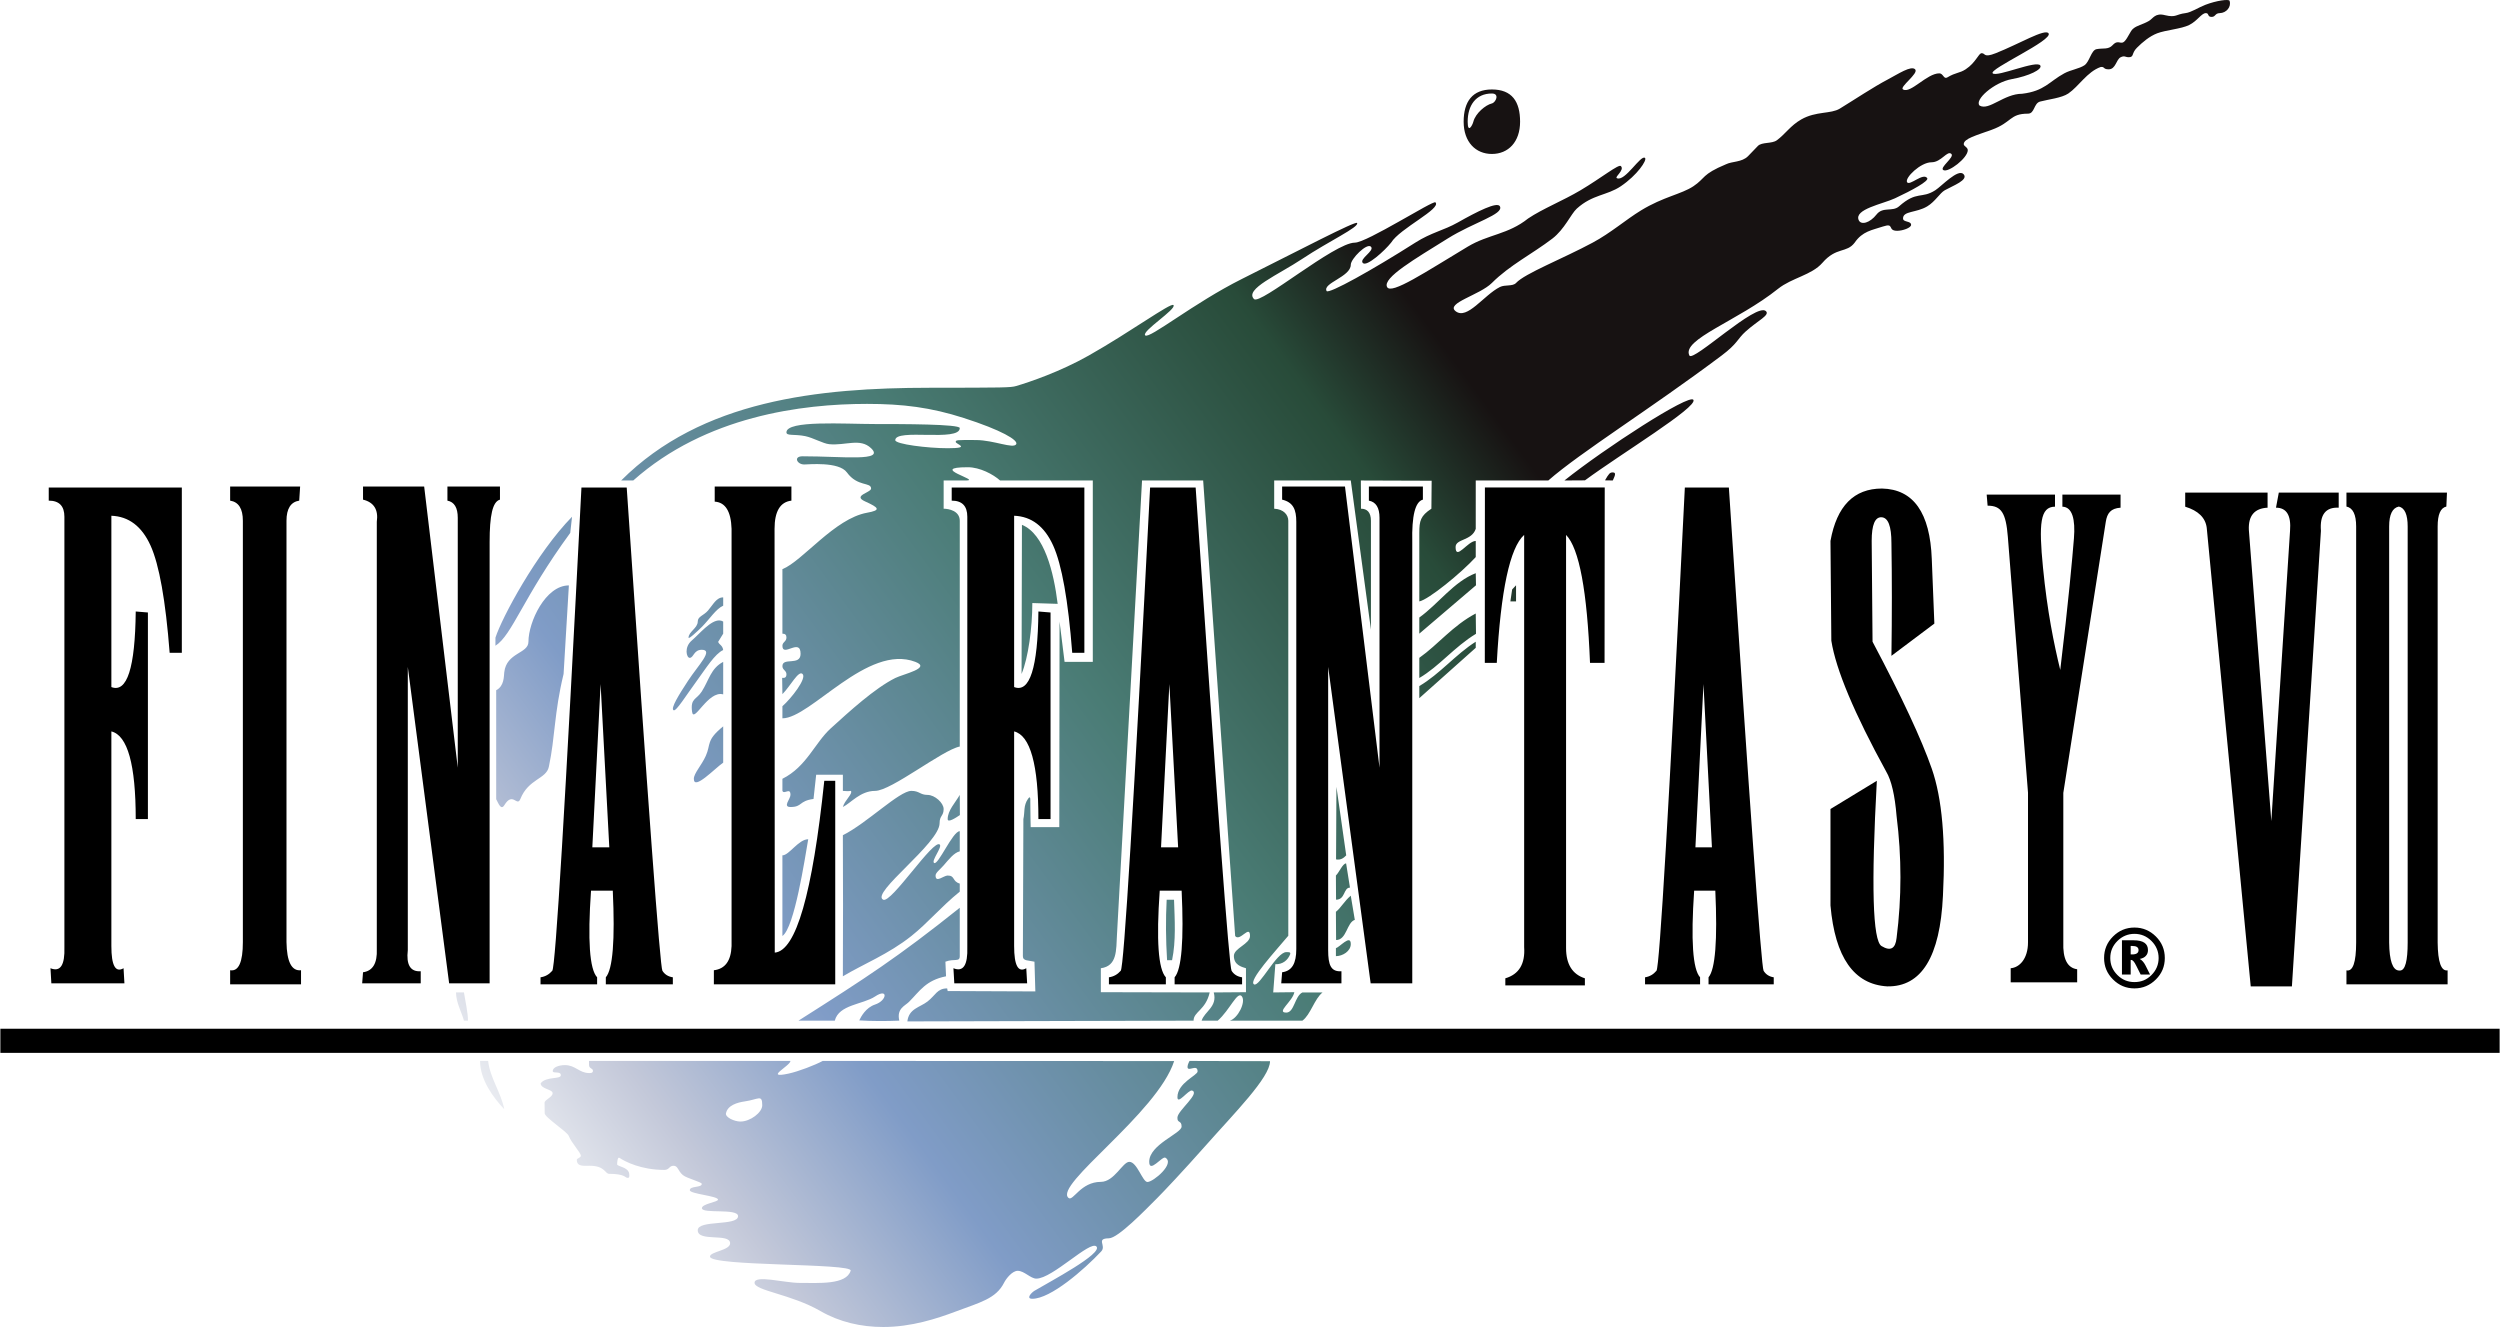
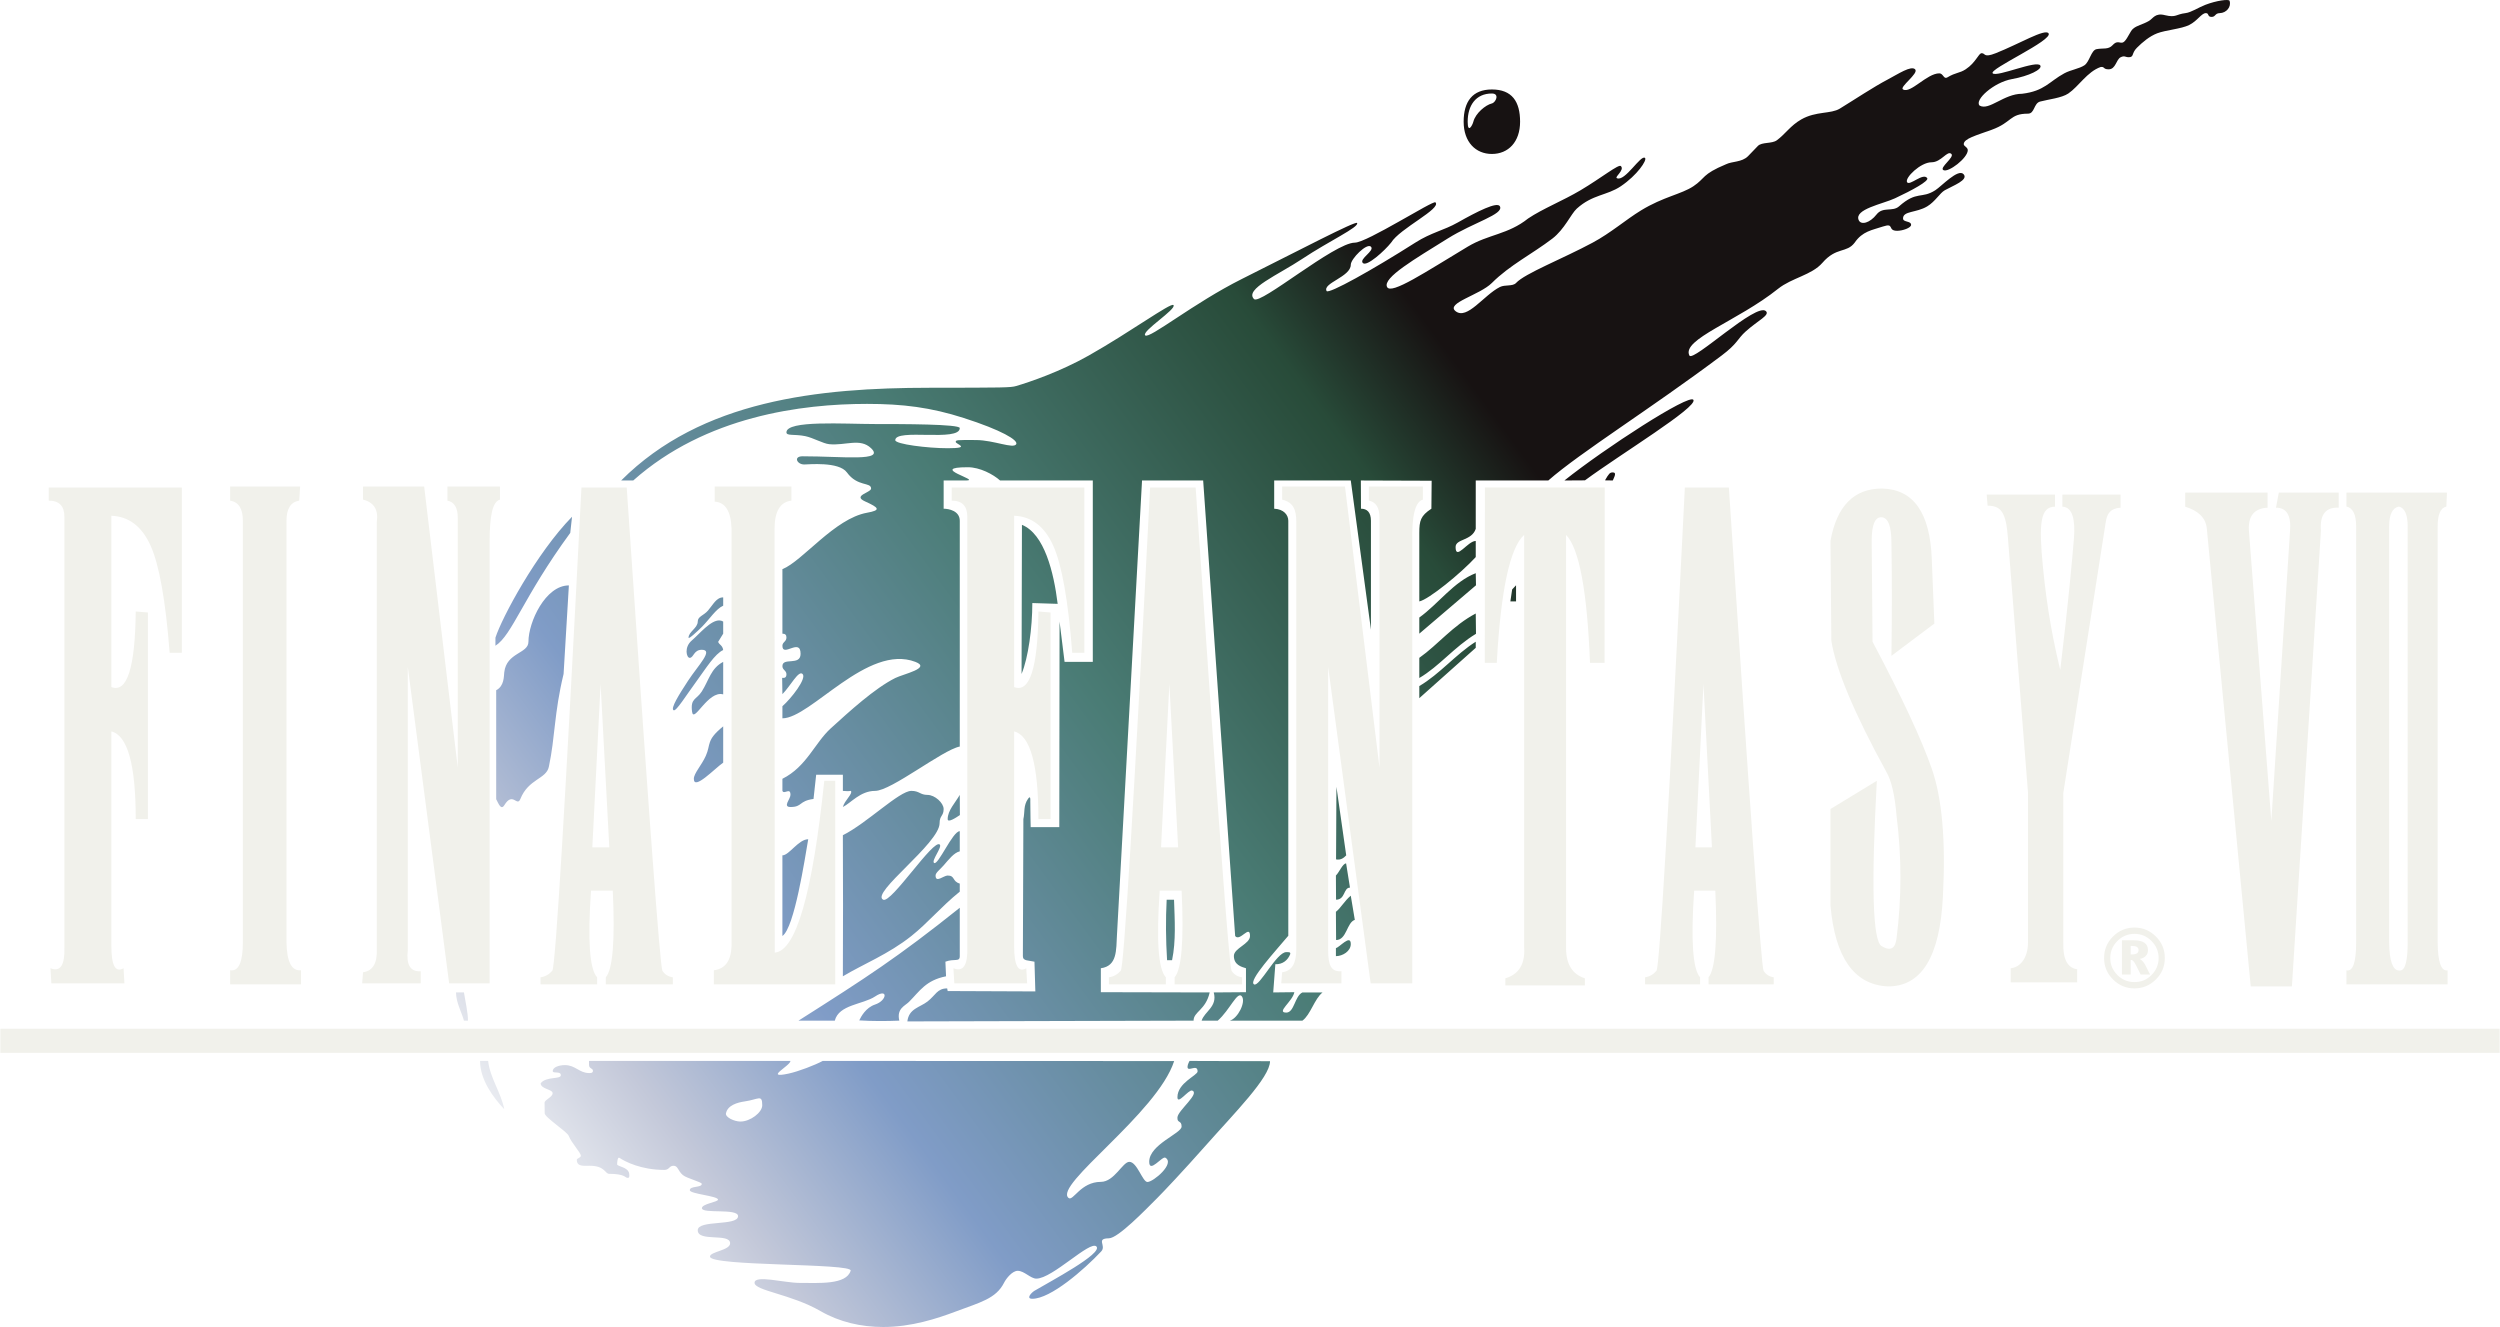
<svg xmlns="http://www.w3.org/2000/svg" width="2500" height="1327" viewBox="0 0 1252 664.758">
-   <path d="M32.075 258.868c0-5.384-2.615-8.077-7.844-8.077v-6.563h66.67v82.793h-6.099c-2.033-26.251-5.229-44.173-9.588-53.766-4.356-9.592-10.894-14.557-19.607-14.893v85.822c7.844 3.028 11.911-9.592 12.201-37.863l6.101.505V410.32h-6.101c0-27.261-4.067-41.901-12.201-43.921v107.53c0 9.762 2.033 13.462 6.1 11.105l.436 7.573H25.54l-.437-7.573c4.938 2.021 7.264-1.514 6.972-10.602V258.868M115.103 250.791v-7.067h35.06l-.456 7.067c-4.25.673-6.376 4.039-6.376 10.098v211.022c.151 9.927 2.582 14.641 7.284 14.135v7.068h-35.512v-7.068c4.25.676 6.374-4.037 6.374-14.135V260.889c0-6.059-2.124-9.425-6.374-10.098M188.572 261.394c.863-6.059-1.438-9.762-6.901-11.106v-6.563h30.631l16.828 140.85v-125.2c0-5.048-1.727-7.909-5.177-8.582v-7.067h26.318v6.563c-3.741 1.01-5.179 8.074-5.179 21.203v221.12h-20.278l-20.71-158.521V475.95c-.861 7.403 1.296 10.938 6.473 10.602v6.06h-29.338l.433-5.554c4.889-.675 7.189-4.543 6.901-11.611l-.001-214.053M296.54 424.455h8.503l-4.36-81.784-4.143 81.784m6.76 68.66v-3.534c3.488-4.039 4.652-18.51 3.488-43.416h-10.901c-1.745 24.906-.728 39.377 3.053 43.416v3.534h-28.346v-3.534c2.325-.335 4.287-1.432 5.886-3.281 1.6-1.849 6.468-82.541 14.609-242.069h22.676c10.757 159.528 16.717 240.221 17.88 242.069 1.162 1.851 2.907 2.946 5.232 3.281v3.534H303.3M366.292 264.927c-.282-8.75-3.097-13.295-8.444-13.631v-7.572h38.423v7.067c-5.63.673-8.445 5.386-8.445 14.136l.105 212.284c10.625-.841 18.895-29.532 24.806-86.074h5.488v101.978h-60.8v-7.068c5.63-.674 8.584-4.713 8.866-12.115l.001-209.005M484.387 258.868c0-5.384-2.607-8.077-7.819-8.077v-6.563h66.459v82.793h-6.082c-2.026-26.251-5.212-44.173-9.557-53.766-4.344-9.592-10.86-14.556-19.546-14.893v85.822c7.819 3.028 11.874-9.592 12.163-37.863l6.08.505V410.32h-6.08c0-27.261-4.054-41.901-12.163-43.921v107.53c0 9.762 2.027 13.462 6.082 11.105l.434 7.573h-36.485l-.437-7.573c4.924 2.021 7.239-1.514 6.951-10.602V258.868M581.436 424.455h8.558l-4.389-81.784-4.169 81.784m6.802 68.66v-3.534c3.513-4.039 4.683-18.51 3.513-43.416h-10.974c-1.755 24.906-.73 39.377 3.073 43.416v3.534h-28.527v-3.534c2.342-.335 4.314-1.432 5.925-3.281 1.608-1.85 6.51-82.541 14.704-242.069h22.821c10.824 159.528 16.823 240.221 17.993 242.069 1.171 1.851 2.926 2.946 5.267 3.281v3.534h-33.795M649.19 261.394c0-6.059-1.479-9.761-7.098-11.106v-6.563h31.488l17.298 140.85v-125.2c0-5.048-1.775-7.909-5.323-8.582v-7.067h27.055v6.563c-3.844 1.01-5.618 8.078-5.322 21.203v221.12h-20.845L665.155 334.09v141.859c0 7.438 1.331 10.938 6.652 10.602v6.06h-30.158l.443-5.554c5.025-.675 7.098-4.543 7.098-11.611M803.702 244.182l-.089 87.889h-7.284c-1.428-36.012-5.428-57.383-11.997-64.114V474.94c0 8.078 3.142 13.126 9.426 15.146v3.534h-39.85v-3.534c6.857-2.02 9.999-7.236 9.428-15.649v-206.48c-7.142 6.396-11.713 27.767-13.713 64.114h-5.996l.048-87.889M849.131 424.455h8.271l-4.239-81.784-4.032 81.784m6.573 68.66v-3.534c3.396-4.039 4.524-18.51 3.396-43.416h-10.604c-1.695 24.906-.708 39.377 2.969 43.416v3.534h-27.567v-3.534c2.262-.335 4.169-1.432 5.725-3.281 1.558-1.85 6.291-82.541 14.209-242.069h22.056c10.462 159.528 16.258 240.221 17.39 242.069 1.13 1.851 2.828 2.946 5.09 3.281v3.534h-32.664M916.786 405.273l23.226-14.136c-2.867 52.503-2.078 80.1 2.363 82.793 4.445 2.693 6.953 1.346 7.527-4.038 2.581-20.193 2.581-40.558 0-61.086-.859-10.433-2.579-17.84-5.161-22.213-16.056-29.28-25.23-51.157-27.524-65.63l-.431-49.979c3.153-17.5 11.755-26.251 25.807-26.251 15.771.337 24.085 12.116 24.943 35.339l1.292 32.31-21.505 16.155c.285-20.192.285-39.041 0-56.542 0-8.414-1.647-12.705-4.946-12.874-3.299-.167-4.946 3.787-4.946 11.864l.43 50.484c14.624 27.597 24.516 48.8 29.677 63.608 5.163 14.812 7.026 36.015 5.594 63.61-1.435 30.625-10.755 45.771-27.957 45.436-16.632-1.01-26.094-14.515-28.387-40.514l-.002-48.336M1029.264 247.763v6.058c-7.47.027-8.172 8.499-6.014 30.543 2.159 22.044 5.454 38.061 8.641 51.241 4.038-33.319 6.085-56.29 6.854-65.882.771-9.593-.797-15.77-5.779-15.902v-6.058h29.139v6.563c-4.934.337-6.723 2.745-7.4 7.068l-21.275 135.801v74.717c-.309 8.412 2.003 12.956 6.938 13.63v6.563h-33.302v-7.068c4.315-.335 8.673-4.599 8.673-13.013v-74.937l-10.097-128.122c-.954-12.104-3.308-15.649-10.142-15.649l-.461-5.553h34.225M1069.063 467.813c-1.656 0-3.196.304-4.618.902-1.424.591-2.73 1.479-3.92 2.672-1.19 1.189-2.087 2.495-2.689 3.92-.589 1.407-.882 2.947-.882 4.618 0 1.654.293 3.194.882 4.618.604 1.407 1.499 2.709 2.689 3.898 1.175 1.177 2.478 2.061 3.898 2.647 1.438.589 2.982.883 4.64.883 1.683 0 3.229-.286 4.639-.862 1.408-.588 2.71-1.479 3.898-2.668 1.191-1.189 2.081-2.491 2.668-3.898.604-1.424.903-2.964.903-4.618 0-1.671-.3-3.211-.903-4.618-.587-1.425-1.477-2.729-2.668-3.92-1.203-1.205-2.516-2.104-3.939-2.69-1.411-.588-2.943-.884-4.598-.884m-1.171 6.056h-.718v4.25h.718c1.069 0 1.867-.178 2.402-.535.548-.368.819-.908.819-1.623 0-.71-.267-1.237-.801-1.576-.517-.345-1.325-.516-2.42-.516m.759-2.834c2.41 0 4.209.412 5.4 1.232 1.188.807 1.784 2.039 1.784 3.692 0 1.181-.363 2.15-1.087 2.915-.713.771-1.727 1.267-3.039 1.499.563.303 1.08.727 1.561 1.273.493.549.938 1.219 1.335 2.012l2.277 4.535h-4.699l-2.196-4.371c-.521-1.067-.979-1.82-1.377-2.259-.396-.451-.793-.678-1.188-.678h-.246v7.308h-4.372v-17.16l5.847.002m.41-6.381c2.081 0 4.018.375 5.811 1.129 1.807.753 3.454 1.875 4.945 3.366 1.493 1.492 2.607 3.133 3.347 4.926.739 1.792 1.108 3.743 1.108 5.852 0 2.078-.369 4.016-1.108 5.808-.738 1.779-1.854 3.414-3.347 4.904-1.491 1.492-3.14 2.614-4.945 3.368-1.793.751-3.729 1.129-5.811 1.129-2.078 0-4.022-.378-5.827-1.129-1.794-.754-3.435-1.876-4.926-3.368-1.493-1.49-2.607-3.125-3.347-4.904-.739-1.792-1.108-3.729-1.108-5.808 0-2.107.369-4.06 1.108-5.852.738-1.793 1.854-3.434 3.347-4.926 1.491-1.491 3.132-2.613 4.926-3.366 1.803-.754 3.749-1.129 5.827-1.129M1139.969 254.325l1.408-7.572h30.007v7.572c-6.563-.336-9.533 3.534-8.908 11.611l-14.535 228.188h-20.63l-22.037-229.702c-.625-5.048-4.221-8.582-10.783-10.602v-7.067h41.26v7.572c-6.563.337-9.688 4.039-9.378 11.106l11.256 145.897 9.377-145.394c.623-7.737-1.723-11.609-7.037-11.609M1175.265 246.752v7.004c3.222.666 4.857 3.986 4.857 9.972v208.435c0 9.976-1.637 14.611-4.857 13.946v7.005h50.673v-7.005c-3.236.499-4.883-4.138-4.985-13.946V263.728c0-5.984 1.433-9.306 4.354-9.972l.314-7.004h-50.356zm26.251 7.005c2.921.666 4.418 3.986 4.418 9.972v208.435c0 9.197-1.238 13.859-3.724 14.01h-.694c-3.104-.194-4.752-4.875-4.858-14.01V263.728c-.002-5.985 1.633-9.306 4.858-9.971zM0 515.327h1252v12.116H0z" />
+   <path fill="#f1f1eb" d="M32.075 258.868c0-5.384-2.615-8.077-7.844-8.077v-6.563h66.67v82.793h-6.099c-2.033-26.251-5.229-44.173-9.588-53.766-4.356-9.592-10.894-14.557-19.607-14.893v85.822c7.844 3.028 11.911-9.592 12.201-37.863l6.101.505V410.32h-6.101c0-27.261-4.067-41.901-12.201-43.921v107.53c0 9.762 2.033 13.462 6.1 11.105l.436 7.573H25.54l-.437-7.573c4.938 2.021 7.264-1.514 6.972-10.602V258.868M115.103 250.791v-7.067h35.06l-.456 7.067c-4.25.673-6.376 4.039-6.376 10.098v211.022c.151 9.927 2.582 14.641 7.284 14.135v7.068h-35.512v-7.068c4.25.676 6.374-4.037 6.374-14.135V260.889c0-6.059-2.124-9.425-6.374-10.098M188.572 261.394c.863-6.059-1.438-9.762-6.901-11.106v-6.563h30.631l16.828 140.85v-125.2c0-5.048-1.727-7.909-5.177-8.582v-7.067h26.318v6.563c-3.741 1.01-5.179 8.074-5.179 21.203v221.12h-20.278l-20.71-158.521V475.95c-.861 7.403 1.296 10.938 6.473 10.602v6.06h-29.338l.433-5.554c4.889-.675 7.189-4.543 6.901-11.611l-.001-214.053M296.54 424.455h8.503l-4.36-81.784-4.143 81.784m6.76 68.66v-3.534c3.488-4.039 4.652-18.51 3.488-43.416h-10.901c-1.745 24.906-.728 39.377 3.053 43.416v3.534h-28.346v-3.534c2.325-.335 4.287-1.432 5.886-3.281 1.6-1.849 6.468-82.541 14.609-242.069h22.676c10.757 159.528 16.717 240.221 17.88 242.069 1.162 1.851 2.907 2.946 5.232 3.281v3.534H303.3M366.292 264.927c-.282-8.75-3.097-13.295-8.444-13.631v-7.572h38.423v7.067c-5.63.673-8.445 5.386-8.445 14.136l.105 212.284c10.625-.841 18.895-29.532 24.806-86.074h5.488v101.978h-60.8v-7.068c5.63-.674 8.584-4.713 8.866-12.115l.001-209.005M484.387 258.868c0-5.384-2.607-8.077-7.819-8.077v-6.563h66.459v82.793h-6.082c-2.026-26.251-5.212-44.173-9.557-53.766-4.344-9.592-10.86-14.556-19.546-14.893v85.822c7.819 3.028 11.874-9.592 12.163-37.863l6.08.505V410.32h-6.08c0-27.261-4.054-41.901-12.163-43.921v107.53c0 9.762 2.027 13.462 6.082 11.105l.434 7.573h-36.485l-.437-7.573c4.924 2.021 7.239-1.514 6.951-10.602V258.868M581.436 424.455h8.558l-4.389-81.784-4.169 81.784m6.802 68.66v-3.534c3.513-4.039 4.683-18.51 3.513-43.416h-10.974c-1.755 24.906-.73 39.377 3.073 43.416v3.534h-28.527v-3.534c2.342-.335 4.314-1.432 5.925-3.281 1.608-1.85 6.51-82.541 14.704-242.069h22.821c10.824 159.528 16.823 240.221 17.993 242.069 1.171 1.851 2.926 2.946 5.267 3.281v3.534h-33.795M649.19 261.394c0-6.059-1.479-9.761-7.098-11.106v-6.563h31.488l17.298 140.85v-125.2c0-5.048-1.775-7.909-5.323-8.582v-7.067h27.055v6.563c-3.844 1.01-5.618 8.078-5.322 21.203v221.12h-20.845L665.155 334.09v141.859c0 7.438 1.331 10.938 6.652 10.602v6.06h-30.158l.443-5.554c5.025-.675 7.098-4.543 7.098-11.611M803.702 244.182l-.089 87.889h-7.284c-1.428-36.012-5.428-57.383-11.997-64.114V474.94c0 8.078 3.142 13.126 9.426 15.146v3.534h-39.85v-3.534c6.857-2.02 9.999-7.236 9.428-15.649v-206.48c-7.142 6.396-11.713 27.767-13.713 64.114h-5.996l.048-87.889M849.131 424.455h8.271l-4.239-81.784-4.032 81.784m6.573 68.66v-3.534c3.396-4.039 4.524-18.51 3.396-43.416h-10.604c-1.695 24.906-.708 39.377 2.969 43.416v3.534h-27.567v-3.534c2.262-.335 4.169-1.432 5.725-3.281 1.558-1.85 6.291-82.541 14.209-242.069h22.056c10.462 159.528 16.258 240.221 17.39 242.069 1.13 1.851 2.828 2.946 5.09 3.281v3.534h-32.664M916.786 405.273l23.226-14.136c-2.867 52.503-2.078 80.1 2.363 82.793 4.445 2.693 6.953 1.346 7.527-4.038 2.581-20.193 2.581-40.558 0-61.086-.859-10.433-2.579-17.84-5.161-22.213-16.056-29.28-25.23-51.157-27.524-65.63l-.431-49.979c3.153-17.5 11.755-26.251 25.807-26.251 15.771.337 24.085 12.116 24.943 35.339l1.292 32.31-21.505 16.155c.285-20.192.285-39.041 0-56.542 0-8.414-1.647-12.705-4.946-12.874-3.299-.167-4.946 3.787-4.946 11.864l.43 50.484c14.624 27.597 24.516 48.8 29.677 63.608 5.163 14.812 7.026 36.015 5.594 63.61-1.435 30.625-10.755 45.771-27.957 45.436-16.632-1.01-26.094-14.515-28.387-40.514l-.002-48.336M1029.264 247.763v6.058c-7.47.027-8.172 8.499-6.014 30.543 2.159 22.044 5.454 38.061 8.641 51.241 4.038-33.319 6.085-56.29 6.854-65.882.771-9.593-.797-15.77-5.779-15.902v-6.058h29.139v6.563c-4.934.337-6.723 2.745-7.4 7.068l-21.275 135.801v74.717c-.309 8.412 2.003 12.956 6.938 13.63v6.563h-33.302v-7.068c4.315-.335 8.673-4.599 8.673-13.013v-74.937l-10.097-128.122c-.954-12.104-3.308-15.649-10.142-15.649l-.461-5.553h34.225M1069.063 467.813c-1.656 0-3.196.304-4.618.902-1.424.591-2.73 1.479-3.92 2.672-1.19 1.189-2.087 2.495-2.689 3.92-.589 1.407-.882 2.947-.882 4.618 0 1.654.293 3.194.882 4.618.604 1.407 1.499 2.709 2.689 3.898 1.175 1.177 2.478 2.061 3.898 2.647 1.438.589 2.982.883 4.64.883 1.683 0 3.229-.286 4.639-.862 1.408-.588 2.71-1.479 3.898-2.668 1.191-1.189 2.081-2.491 2.668-3.898.604-1.424.903-2.964.903-4.618 0-1.671-.3-3.211-.903-4.618-.587-1.425-1.477-2.729-2.668-3.92-1.203-1.205-2.516-2.104-3.939-2.69-1.411-.588-2.943-.884-4.598-.884m-1.171 6.056h-.718v4.25h.718c1.069 0 1.867-.178 2.402-.535.548-.368.819-.908.819-1.623 0-.71-.267-1.237-.801-1.576-.517-.345-1.325-.516-2.42-.516m.759-2.834c2.41 0 4.209.412 5.4 1.232 1.188.807 1.784 2.039 1.784 3.692 0 1.181-.363 2.15-1.087 2.915-.713.771-1.727 1.267-3.039 1.499.563.303 1.08.727 1.561 1.273.493.549.938 1.219 1.335 2.012l2.277 4.535h-4.699l-2.196-4.371c-.521-1.067-.979-1.82-1.377-2.259-.396-.451-.793-.678-1.188-.678h-.246v7.308h-4.372v-17.16l5.847.002m.41-6.381c2.081 0 4.018.375 5.811 1.129 1.807.753 3.454 1.875 4.945 3.366 1.493 1.492 2.607 3.133 3.347 4.926.739 1.792 1.108 3.743 1.108 5.852 0 2.078-.369 4.016-1.108 5.808-.738 1.779-1.854 3.414-3.347 4.904-1.491 1.492-3.14 2.614-4.945 3.368-1.793.751-3.729 1.129-5.811 1.129-2.078 0-4.022-.378-5.827-1.129-1.794-.754-3.435-1.876-4.926-3.368-1.493-1.49-2.607-3.125-3.347-4.904-.739-1.792-1.108-3.729-1.108-5.808 0-2.107.369-4.06 1.108-5.852.738-1.793 1.854-3.434 3.347-4.926 1.491-1.491 3.132-2.613 4.926-3.366 1.803-.754 3.749-1.129 5.827-1.129M1139.969 254.325l1.408-7.572h30.007v7.572c-6.563-.336-9.533 3.534-8.908 11.611l-14.535 228.188h-20.63l-22.037-229.702c-.625-5.048-4.221-8.582-10.783-10.602v-7.067h41.26v7.572c-6.563.337-9.688 4.039-9.378 11.106l11.256 145.897 9.377-145.394c.623-7.737-1.723-11.609-7.037-11.609M1175.265 246.752v7.004c3.222.666 4.857 3.986 4.857 9.972v208.435c0 9.976-1.637 14.611-4.857 13.946v7.005h50.673v-7.005c-3.236.499-4.883-4.138-4.985-13.946V263.728c0-5.984 1.433-9.306 4.354-9.972l.314-7.004h-50.356zm26.251 7.005c2.921.666 4.418 3.986 4.418 9.972v208.435c0 9.197-1.238 13.859-3.724 14.01h-.694c-3.104-.194-4.752-4.875-4.858-14.01V263.728c-.002-5.985 1.633-9.306 4.858-9.971zM0 515.327h1252v12.116H0z" />
  <linearGradient id="a" gradientUnits="userSpaceOnUse" x1="233.709" y1="1067.822" x2="728.45" y2="704.339" gradientTransform="translate(16.8 -500.8)">
    <stop offset="0" stop-color="#edeff3" />
    <stop offset=".115" stop-color="#c3c8d9" />
    <stop offset=".27" stop-color="#809cc7" />
    <stop offset=".601" stop-color="#4a7c75" />
    <stop offset=".888" stop-color="#284b39" />
    <stop offset="1" stop-color="#171212" />
  </linearGradient>
  <path fill="url(#a)" d="M1094.615 6.575c-4.845.575-4.611 2.378-10.223 1.038-4.966-1.33-5.974 1.659-8.077 2.875-3.404 1.964-5.978 2.146-8.078 4.039-1.252 1.127-2.453 4.375-4.038 6.058-2.077 2.203-3.154-1.124-6.059 2.021-2.194 2.376-4.784 1.377-8.077 2.02-2.691.524-3.488 6.352-6.058 8.077-2.572 1.728-6.813 2.26-10.098 4.039-7.556 4.092-9.855 8.865-21.077 10.223-9.216 0-16.562 8.62-21.33 5.933-2.781-2.781 7.084-11.645 16.155-13.271 8.58-1.53 15.362-4.889 14.262-6.797-1.681-2.908-21.691 5.933-23.856 3.913-2.225-2.075 30.491-16.612 27.959-20.067-1.807-2.463-14.656 5.316-26.44 9.972-6.264 2.474-5.069 0-7.031 0-1.634 0-2.834 4.667-8.054 8.078-3.09 2.019-4.905 1.479-9.146 4.039-1.88 1.133-2.021-2.021-4.039-2.021-6.237 0-14.368 10.257-18.174 8.078-2.071-1.185 8.077-8.078 6.058-10.097-2.022-2.022-8.574 2.388-13.612 5.038-7.431 3.907-16.314 9.875-24.105 14.641-4.563 2.792-11.884 1.182-19.322 5.422-5.423 3.09-8.029 7.374-12.25 10.454-2.483 1.812-7.442.79-9.464 2.813-1.637 1.636-2.954 3.143-4.979 5.166-3.075 3.077-7.948 2.497-11.051 4.049-12.225 5.091-10.223 6.94-16.281 10.979-6.058 4.039-14.976 5.228-26.252 12.116-7.718 4.715-15.021 11.205-24.23 16.155-15.051 8.088-33.979 15.426-38.368 20.192-1.684 1.827-5.551.755-8.077 2.021-8.077 4.039-16.429 16.688-22.213 12.116-5.111-4.039 12.116-8.078 18.174-14.137 8.901-8.901 20.274-14.563 30.29-22.213 6.136-4.688 9.34-12.394 12.243-15.019 7.951-7.194 15.078-6.496 22.086-11.233 8.216-5.553 13.205-13.046 12.116-14.135-2.021-2.021-10.097 12.116-14.135 10.097-1.241-.619 4.038-4.039 2.019-6.058-1.1-1.102-9.665 5.854-20.192 12.116-8.802 5.232-19.112 9.317-26.251 14.135-10.099 8.078-19.88 7.887-30.291 14.136-21.104 12.66-38.367 24.232-40.388 20.193-2.316-4.631 14.136-14.137 30.29-24.232 13.226-8.27 28.271-12.12 26.25-16.158-1.277-2.555-11.387 2.581-21.12 8.078-7.15 4.039-13.209 4.955-21.285 10.098-21.294 13.557-43.506 25.959-44.427 24.231-2.128-3.979 12.116-7.096 12.116-13.153 0-3.002 8.077-11.078 10.097-9.06 2.063 2.063-6.124 6.12-4.039 8.204 1.956 1.957 10.887-6.135 14.137-10.223 4.384-7.151 25.404-17.001 22.213-20.193-1.139-1.137-34.329 20.193-40.388 20.193-10.146 0-47.399 31.366-50.483 28.271-4.976-4.993 12.116-12.116 24.232-20.194 13.162-8.774 28.569-15.872 27.387-17.921-.685-1.182-29.057 13.708-57.677 28.02-24.232 12.116-46.445 30.29-48.465 28.271s16.041-13.28 14.136-15.188c-1.325-1.325-21.552 13.506-42.407 25.284-14.411 8.14-29.708 13.324-36.348 15.271-2.807.822-5.863.844-43.542.883-55.407.059-113.968 6.059-154.355 46.445h6.059c36.349-32.31 84.561-38.368 117.123-38.368 17.922 0 31.912 1.754 48.465 7.067 18.872 6.058 27.398 11.136 26.251 13.126-1.416 2.452-11.1-2.002-20.067-2.083-9.91-.088-10.223.008-10.223.946 0 1.137 8.078 3.155-4.039 3.155-9.962 0-26.251-2.016-26.251-4.039 0-6.058 32.31 1.015 32.31-6.058 0-2.021-29.28-2.021-42.405-2.021-15.396 0-44.427-2.02-44.427 4.165 0 1.894 3.938.788 9.406 1.894 3.894.787 8.999 3.749 12.039 4.039 8.237.786 15.467-3.235 20.961 2.02 7.125 6.815-14.136 4.039-34.329 4.039-4.709 0-2.824 4.103.836 4.103 1.968 0 17.36-1.564 21.377 3.976 5.316 7.335 12.116 4.741 12.116 8.078 0 2.02-9.495 3.515-3.029 6.437 7.068 3.194 8.085 4.414 1.011 5.681-16.308 2.917-32.311 24.231-42.406 28.271v32.311c1.375 0 2.02.595 2.02 1.893 0 2.146-2.02 2.282-2.02 4.165 0 6.058 9.103-4.191 9.103 4.039 0 6.235-9.103 1.532-9.103 6.185 0 1.894 2.02 2.174 2.02 4.039 0 1.894-1.159 1.894-2.146 1.83l.126 8.142c4.039-4.039 8.077-12.116 10.097-10.098 2.222 2.221-5.745 12.337-10.097 16.154v6.059c14.135 0 42.643-37.511 66.639-28.271 8.077 3.111-6.058 6.059-10.097 8.077-10.326 5.163-22.977 16.728-32.311 25.209-8.021 7.286-12.115 19.218-24.231 25.274v6.059c.85 2.02 4.039-2.02 4.039 2.02 0 2.008-4.039 6.06 0 6.06 6.058 0 4.035-3.021 11.544-4.039l1.329-12.116h13.378v8.077c1.308.162 3.057.186 4.039 0 .962 1.59-3.173 4.706-4.039 8.078 4.039-2.021 8.735-8.078 16.155-8.078 8.076 0 33.798-20.563 42.405-22.213V260.897c0-4.985-5.496-6.059-8.078-6.059v-14.14h11.233c7.945 0-19.472-6.638.883-6.638 6.059 0 12.723 3.567 16.155 6.638h46.445v90.871H533.11l-2.511-20.193-.134 102.987h-14.331s-.189-8.109-.189-12.874c0-.82.229-3.281-1.136-1.325-2.397 3.389-1.552 6.772-2.334 10.16l-.252 68.658c-.008 2.509 2.691 2.039 5.806 2.775l.441 14.894-43.921-.188-.252-1.324c-5.042 0-5.784 3.425-9.844 6.563-3.869 2.989-9.351 3.534-10.098 9.971l143.374-.379c0-4.512 6.058-5.245 8.078-14.136l-54.522-.126v-11.99c8.261-1.142 7.649-9.045 8.077-16.785l12.551-227.556h30.624l16.027 228.188c2.329 3.138 7.438-6.06 7.438 0 0 4.038-8.078 6.058-8.078 9.971 0 4.435 3.646 5.458 6.058 6.184v11.99l-16.155.126c2.021 7.167-4.64 9.514-6.058 14.136h8.078c6.058-5.311 9.914-15.212 12.116-12.115 2.019 2.84-2.021 10.929-6.059 12.115h36.35c4.037-2.883 6.058-11 10.097-14.136h-10.097c-3.886 1.866-4.039 10.097-8.078 10.097-5.283 0 3.215-5.611 4.039-10.223l-10.588.126 1.07-14.135c3.67.14 6.296-2.021 7.497-5.175 0-.841-.337-.885-2.02-.885-4.933 0-13.478 17.666-16.154 16.155-3.083-1.739 10.793-16.707 17.164-24.358V260.895c0-2.91-2.254-5.827-7.067-6.059v-14.137h38.368l10.097 74.716v-54.521c0-4.375-2.02-6.059-4.984-6.059l-.065-14.135 35.465.126-.126 14.009c-5.438 3.56-6.059 6.048-6.059 12.116l.002 34.329c4.633-.896 20.882-14.136 28.271-22.213v-8.078c-4.039 0-10.098 10.097-10.098 3.038 0-4.167 8.077-3.038 10.098-9.096v-24.232h36.349c16.154-14.136 50.961-35.698 86.832-62.6 8.077-6.059 7.795-8.255 12.116-12.116 6.184-5.531 12.115-8.077 10.097-10.098-4.691-4.688-36.608 25.735-38.368 22.214-4.038-8.078 24.232-17.26 44.426-33.426 6.88-5.504 16.869-6.854 22.214-13.021 6.997-8.077 12.115-4.733 16.154-10.097 3.922-5.725 8.655-6.252 14.137-8.077 6.058-2.021 2.017 2.146 7.19 2.146 2.617 0 6.943-1.46 6.943-2.984 0-2.101-4.03-1.181-4.038-3.2-.019-3.85 6.62-2.754 12.116-6.059 4.021-2.418 6.303-6.663 8.805-8.077 4.005-2.265 12.112-5.158 9.369-8.077-2.733-2.906-10.982 6.058-14.136 8.077-7 4.479-9.179.112-18.175 8.077-3.237 2.867-8.076 0-11.231 4.039-3.317 4.246-7.782 5.533-8.961 2.84-2.396-5.467 12.116-8.086 18.174-10.917 8.673-4.055 17.117-8.677 16.155-10.097-2.004-2.954-8.883 4.124-10.098 2.021-1.253-2.167 6.802-9.985 12.24-9.972 4.937.015 7.953-6.185 9.973-4.165 1.65 1.651-6.158 6.854-4.038 8.077 2.473 1.428 12.239-6.056 12.239-9.97 0-1.506-2.02-1.931-2.02-3.029 0-2.747 6.274-4.384 14.012-7.193 10.219-3.714 8.909-8.077 18.174-8.077 3.403 0 2.816-5.189 6.06-6.059 4.102-1.1 10.815-1.786 14.135-4.039 5.238-3.558 9.458-10.893 16.155-13.252 2.177-.351 1.138 1.137 4.039 1.137 3.628 0 3.725-4.945 6.058-6.059 2.021-.964 2.24.019 4.039 0 2.751-.026 1.268-1.929 4.038-4.7 2.888-2.889 6.334-5.792 10.221-7.291 4.188-1.612 12.067-2.183 16.031-4.165 4.039-2.02 6.058-5.788 8.201-5.932 1.896-.126.706 1.894 2.986 1.894 2.077 0 1.618-1.842 4.081-1.894 3.337-.071 5.937-3.154 4.925-6.184-.317-.949-6.531-.133-12.116 2.02-3.507 1.347-7.089 3.82-9.974 4.161zM733.026 60.973c0 10.215 6.06 16.154 14.136 16.154 8.266 0 14.137-6.058 14.137-16.154 0-10.098-4.039-16.155-14.137-16.155-9.701 0-14.136 6.057-14.136 16.155zm14.134-14.137c4.039 0 1.962 4.515 0 4.985-3.138.752-8.166 4.873-9.275 9.15-.509 1.953-2.84 6.058-2.84 0 0-8.076 4.039-14.135 12.115-14.135zm36.35 193.859l10.286-.064c18.151-13.377 56.477-36.606 54.333-40.322-1.907-3.304-44.491 24.294-64.619 40.386zm20.318-.064l3.913.063c.879-2.031 2.021-4.039 0-4.039-1.484.001-1.95.576-3.913 3.976zM286.37 258.868c-17.795 18.174-35.122 50.484-38.368 60.581v4.039c8.456-5.416 13.828-24.232 37.483-56.542l.885-8.078zm225.385 4.039l-.193 74.716c3.374-8.078 5.395-23.218 5.395-35.525l12.695.4c-1.954-15.842-6.639-35.005-17.897-39.591zm227.329 24.233c-10.907 4.165-18.807 15.439-28.271 22.213v8.078l28.396-24.232-.125-6.059zm18.238 8.141l-.884 5.995h2.84v-8.078l-1.956 2.083zm-472.53-2.019c-11.766-.012-20.256 18.388-20.256 28.208 0 6.058-10.994 5.287-12.116 15.335-.231 2.069 0 6.878-4.039 8.961v54.585c1.167 2.182 2.406 5.743 4.102 2.966 4.246-6.953 6.336 1.101 8.015-3.092 4.039-10.098 12.941-9.889 14.262-16.093 3.223-15.156 2.574-26.617 7.383-46.508l2.649-44.362zm77.304 5.993c-3.443 0-4.978 3.554-7.636 6.626-2.195 2.535-5.111 2.883-5.111 5.49 0 3.272-4.606 5.1-4.606 8.078 0 .971 4.606-3.345 6.626-5.364 4.053-4.053 7.065-9.041 10.728-10.665v-4.165zm348.717 30.291v10.097c10.021-5.855 17.506-15.559 28.397-22.149l-.126-10.16c-11.514 6.058-18.805 15.523-28.271 22.212zm-350.547-18.741c-4.475-.203-10.106 6.81-13.883 10.033-4.001 3.415-2.664 8.708-1.073 8.708 2.021 0 1.955-4.039 6.059-4.039 6.058 0-1.714 7.645-6.878 15.523-4.571 6.974-8.846 13.852-7.258 14.767 1.292.745 6.152-7.269 12.116-15.396 4.05-5.522 8.582-12.874 12.747-14.768-.367-2.521-2.014-2.575-2.524-4.102l2.524-4.102v-6.059a3.802 3.802 0 0 0-1.83-.565zm350.547 32.877v6.059l28.271-25.214v-3.058c-9.984 6.284-18.038 16.226-28.271 22.213zm-348.717-12.116c-6.21 3.238-7.129 9.188-10.728 14.83-2.698 4.228-5.778 3.295-4.859 10.159.813 6.09 7.991-10.854 15.587-8.708v-16.281zm0 32.308c-8.681 7.005-6.088 8.945-8.708 14.768-2.177 4.834-5.967 8.735-5.995 11.484-.063 6.059 10.459-5.154 14.704-8.077l-.001-18.175zm59.949 54.524c.083 23.456.146 47.223 0 70.678 10.097-6.058 22.874-11.075 34.329-20.193 8.435-6.717 14.709-14.51 24.231-22.213v-4.039c-3.895-1.132-2.264-4.038-6.058-4.038-2.021 0-6.059 3.919-6.059 0 0-1.415 2.071-2.838 4.039-5.079 2.456-2.798 5.149-6.37 8.078-7.036V416.38c-3.57 0-10.872 17.4-12.874 15.902-1.475-1.104 4.124-7.833 2.89-9.176-3.007-3.28-24.346 29.621-28.384 27.603-6.514-3.256 28.324-28.28 28.271-38.368-.022-3.832 2.019-3.465 2.019-7.066 0-3.041-4.412-7.068-8.076-7.068-3.747 0-4.039-2.02-8.078-2.02-6.057-.002-22.212 16.152-34.328 22.211zm247.253-24.233l-.187 36.349c2.398.438 3.802-.697 5.088-2.02l-4.901-34.329zm-194.749 16.156c0 2.02 4.102-.654 6.121-2.021l-.063-10.097c-2.227 3.911-6.058 7.776-6.058 12.118zm-69.857 10.095c-4.858 0-9.588 8.078-12.937 8.078v40.387c6.058-4.039 11.31-39.199 12.937-48.465zm264.34 18.175l.073 12.116c4.715 0 3.652-6.059 6.979-6.059l-1.936-12.116c-1.702.001-3.428 4.417-5.116 6.059zm.002 18.175l.096 14.136c5.335 0 5.335-8.827 9.373-10.097l-2.02-12.116c-3.256 2.692-4.875 6.058-7.447 8.077h-.002zm-84.78-6.059c-.52 10.112-.433 19.896.203 30.29h2.505c2.019-9.7 1.318-20.192.981-30.29h-3.689zm-103.647 4.039c-31.261 24.97-46.693 34.895-80.773 56.542h18.174c2.02-8.077 14.136-8.077 20.194-12.116 6.613-4.408 6.058 2.021 0 4.039-4.65 1.551-6.997 5.977-7.951 7.951 5.997.41 13.708.4 20.066.126-1.417-6.058 2.84-7.383 4.859-9.401 5.364-5.364 8.375-10.791 18.553-12.812l-.314-7.32c4.489-1.69 7.209.323 7.193-2.775-.043-7.672-.001-24.234-.001-24.234zm188.429 24.233c3.408 0 7.447-2.501 7.447-6.059 0-5.136-5.639 1.685-7.447 2.02v4.039zM228.25 497.153c0 5.014 2.917 10.16 3.976 14.136h2.021c0-4.039-1.329-9.625-2.021-14.136h-3.976zm12.053 34.329c-.028 9.415 6.695 18.483 12.116 24.17-1.621-8.35-7.159-15.722-8.078-24.17h-4.038zm54.586 0v2.02c0 1.882 1.957 1.595 1.957 2.903 0 1.258-1.361 1.144-2.02 1.136-4.894-.063-6.729-3.976-12.054-3.976-2.794 0-6.122 1.029-6.058 3.028.043 1.372 4.039-.205 4.039 2.02s-7.253.454-10.097 4.039c0 2.966 5.994 2.962 5.994 4.985 0 2.02-4.039 3.245-4.039 4.796 0 3.305.114 3.252.063 5.236-.053 2.055 11.239 9.206 12.053 11.359 1.333 3.529 6.059 8.404 6.059 9.971 0 .985-2.021 1.217-2.021 2.021 0 3.518 3.467 2.966 6.5 2.966 7.636 0 7.636 4.038 9.655 4.038 8.078 0 8.078 2.02 9.213 2.02.844 0 1.104-.209.884-2.02-.424-3.48-6.076-3.604-6.058-4.796.018-1.238.292-3.786 1.136-3.218 2.905 1.955 10.984 6.058 22.465 6.058 2.654 0 2.395-2.082 4.67-2.082 2.261 0 2.129 2.556 4.669 4.669 1.996 1.663 9.467 3.463 9.467 4.418 0 2.008-5.995.896-5.995 3.155 0 1.895 14.136 2.854 14.136 4.731 0 1.201-8.137 2.087-8.078 4.291.079 2.966 18.111-.116 18.111 3.976 0 5.118-20.193 1.711-20.193 7.068 0 6.059 16.307 1.194 16.218 6.563-.059 3.536-10.077 4.148-10.097 6.626-.04 4.986 71.655 3.215 70.488 7.067-2.171 7.168-16.024 6.121-25.621 6.121-7.61 0-22.528-4.169-22.528-.063 0 3.979 18.2 5.615 33.067 14.197 9.452 5.459 20.282 7.951 31.362 7.951 14.136 0 26.904-4.188 36.538-7.824 11.86-4.477 20.004-6.311 24.043-14.389 1.054-2.104 4.118-5.932 6.815-5.932 3.287 0 6.457 3.913 9.339 3.913 8.078 0 26.979-19.361 30.102-16.093 3.343 3.498-23.146 17.499-30.984 22.149-1.631.966-4.48 4.039-1.136 4.039 9.19 0 25.885-14.548 34.518-23.729 2.745-2.919-2.913-6.469 3.85-6.563 4.606-.063 18.175-14.135 24.232-20.193 3.066-3.067 12.801-13.337 24.231-26.25 14.374-16.242 32.246-34.152 32.246-42.28l-40.323-.127s-1.009 1.76-1.009 2.966c0 2.872 5.048-1.767 5.048 2.271 0 2.021-10.098 5.691-10.098 12.938 0 4.038 5.569-3.901 7.32-3.345 4.216 1.343-7.101 9.975-7.32 13.44-.196 3.084 2.104 1.291 2.083 4.606-.022 3.467-16.218 8.965-16.218 17.605 0 6.059 6.494-2.933 8.078-2.02 5.021 2.897-6.048 12.18-8.961 12.18-2.469 0-5.165-10.098-9.087-10.098-3.325 0-7.513 10.033-14.262 10.033-10.098 0-13.929 9.858-16.155 8.077-7.87-6.297 44.441-42.409 52.882-68.595l-176.063-.063c-3.71 2.02-12.143 5.299-17.229 6.374-12.434 2.627 1.073-3.95 1.073-6.374h-100.9v.01zm84.939 18.742c1.341-.114 1.83.586 1.83 3.471 0 3.605-6.025 8.173-10.98 8.141-3.033-.02-7.583-2.138-7.194-4.102.8-4.047 5.68-5.453 9.467-5.995 3.343-.478 5.536-1.402 6.877-1.515z" />
</svg>
